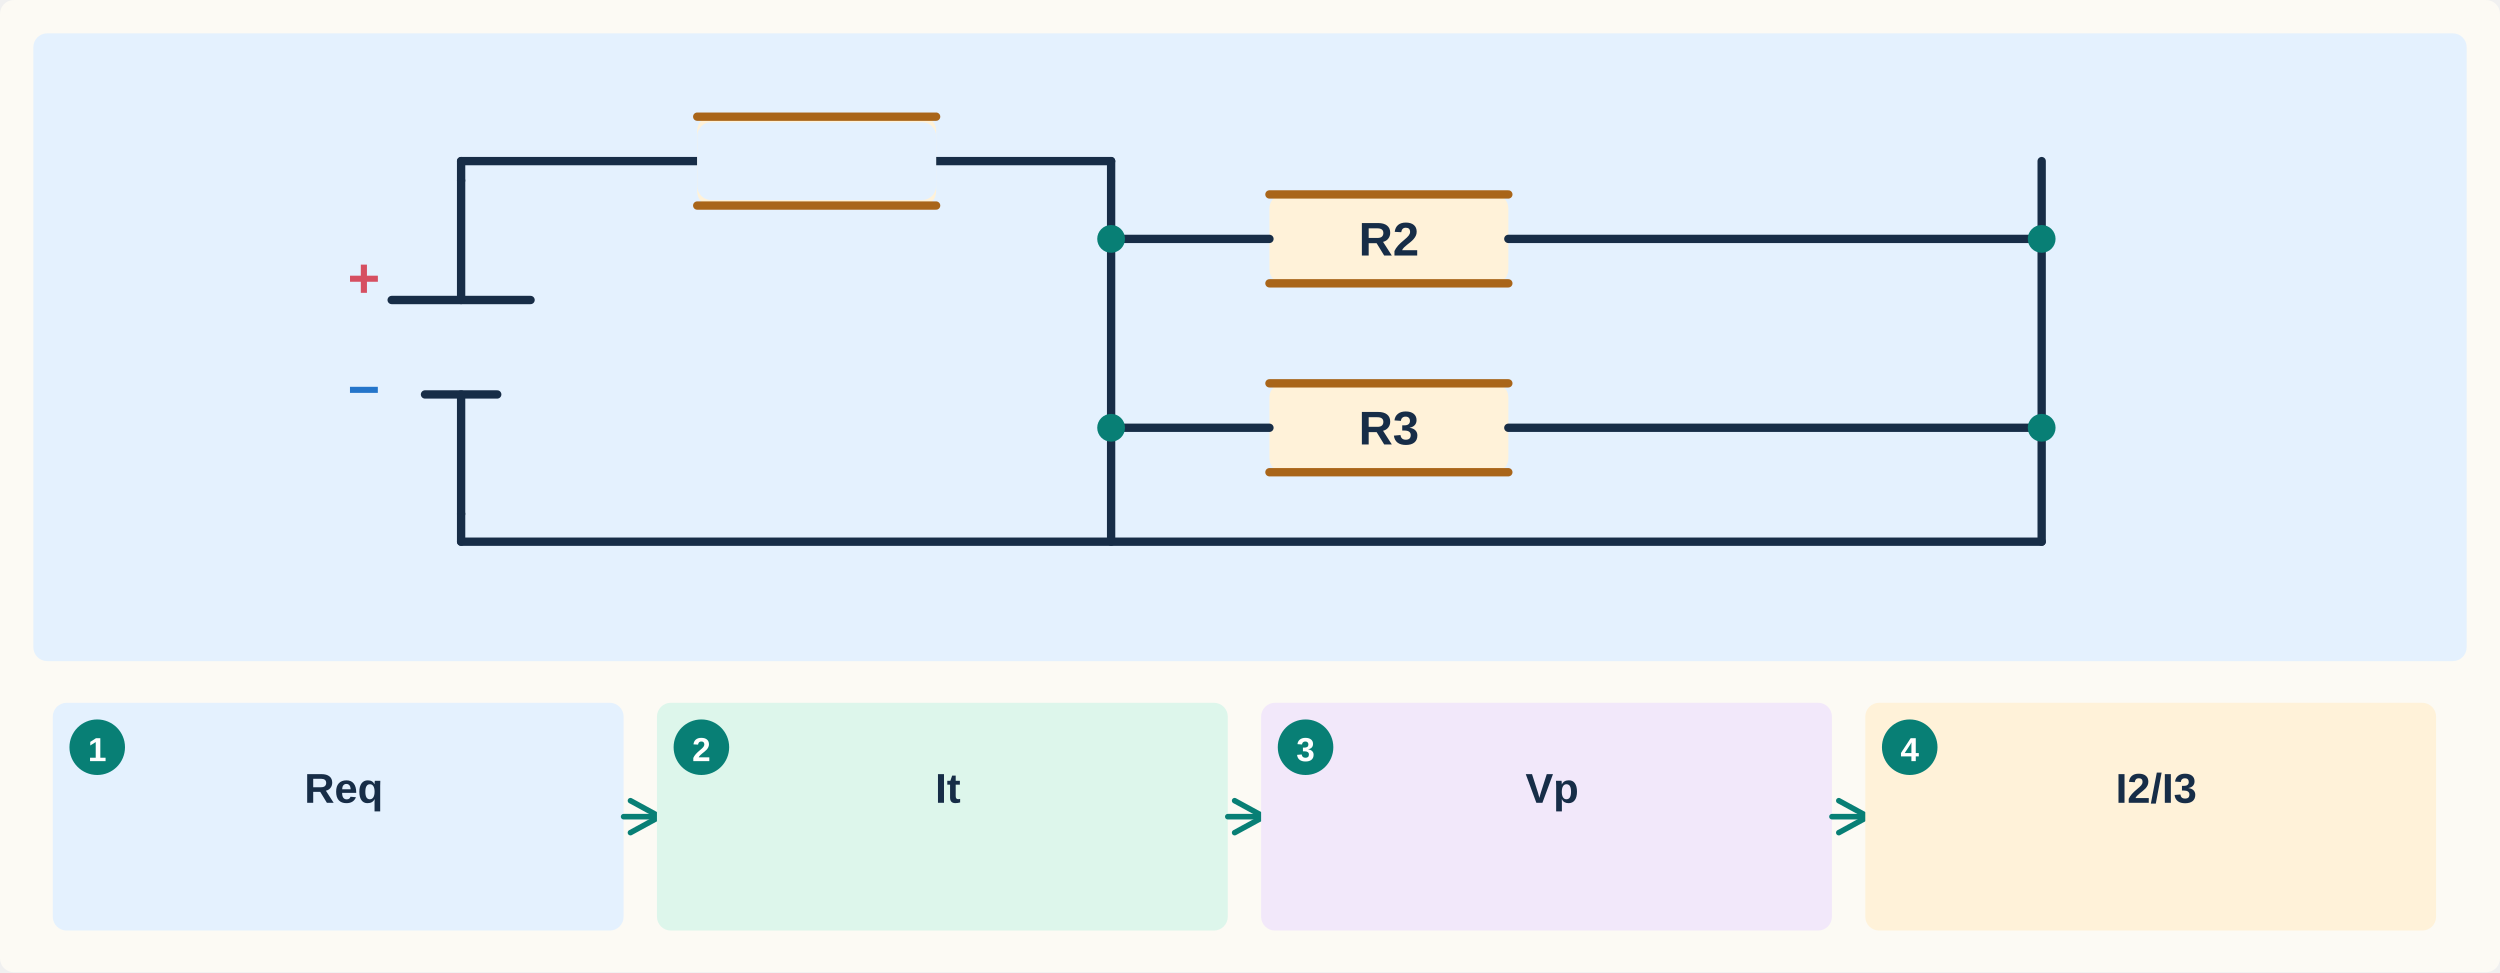
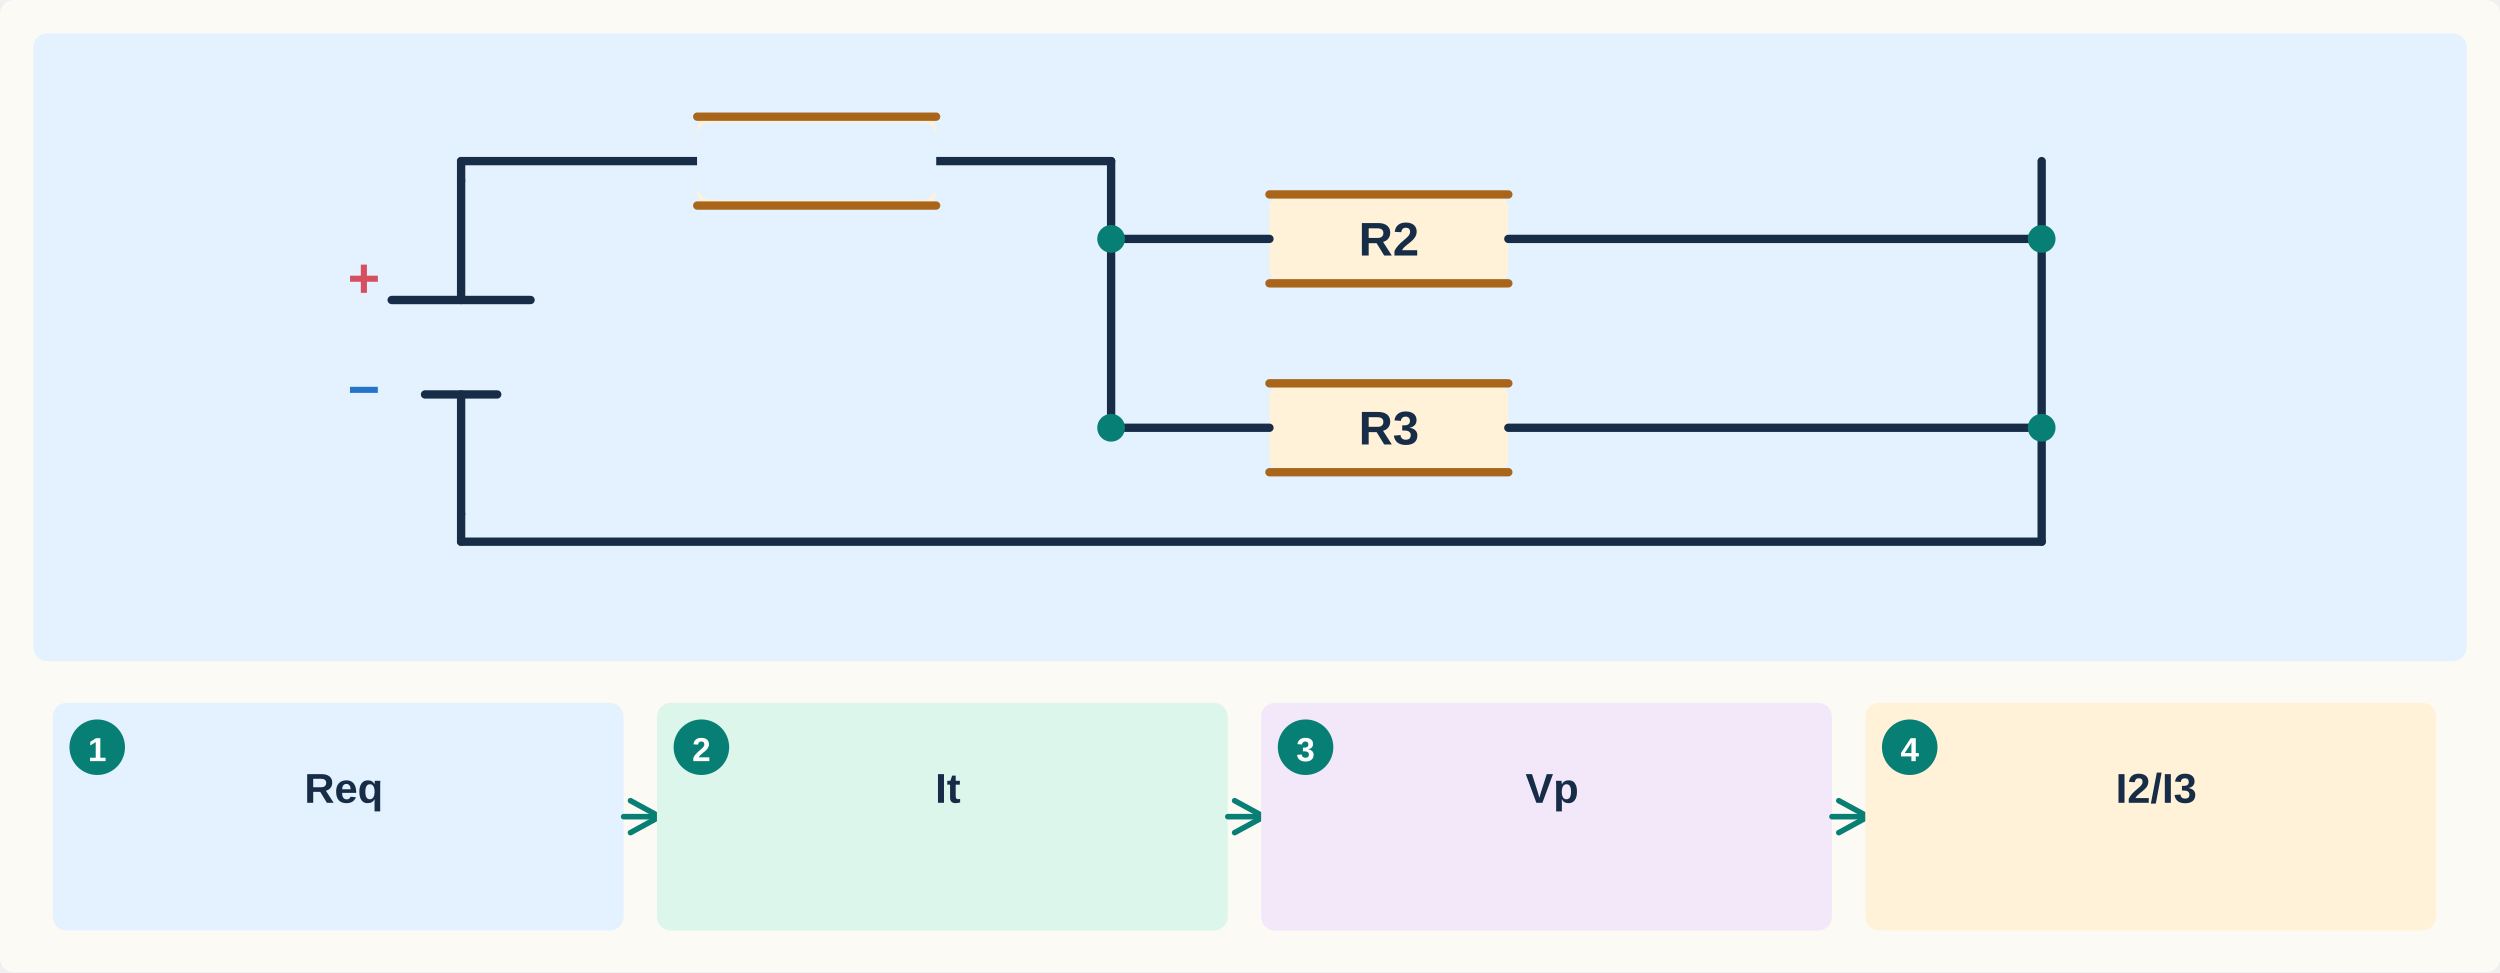
<svg xmlns="http://www.w3.org/2000/svg" viewBox="0 0 900 350" role="img">
  <rect x="0" y="0" width="900" height="350" rx="5" fill="#FCFAF4" />
  <rect x="12" y="12" width="876" height="226" rx="5" fill="#E4F1FE" />
  <line x1="166" y1="65" x2="166" y2="108" stroke="#172D47" stroke-width="3" stroke-linecap="round" />
  <line x1="166" y1="142" x2="166" y2="185" stroke="#172D47" stroke-width="3" stroke-linecap="round" />
  <line x1="141" y1="108" x2="191" y2="108" stroke="#172D47" stroke-width="3" stroke-linecap="round" />
  <line x1="153" y1="142" x2="179" y2="142" stroke="#172D47" stroke-width="3" stroke-linecap="round" />
  <text x="131" y="107" text-anchor="middle" font-family="Arial,sans-serif" font-size="20" font-weight="700" fill="#D64F61">+</text>
  <text x="131" y="147" text-anchor="middle" font-family="Arial,sans-serif" font-size="20" font-weight="700" fill="#2475CA">−</text>
  <line x1="166" y1="58" x2="166" y2="65" stroke="#172D47" stroke-width="3" stroke-linecap="round" />
  <line x1="166" y1="185" x2="166" y2="195" stroke="#172D47" stroke-width="3" stroke-linecap="round" />
  <line x1="166" y1="195" x2="735" y2="195" stroke="#172D47" stroke-width="3" stroke-linecap="round" />
  <line x1="166" y1="58" x2="400" y2="58" stroke="#172D47" stroke-width="3" stroke-linecap="round" />
-   <line x1="400" y1="58" x2="400" y2="195" stroke="#172D47" stroke-width="3" stroke-linecap="round" />
+   <line x1="400" y1="58" x2="400" y2="154" stroke="#172D47" stroke-width="3" stroke-linecap="round" />
  <line x1="735" y1="58" x2="735" y2="195" stroke="#172D47" stroke-width="3" stroke-linecap="round" />
  <rect x="251" y="42" width="86" height="32" rx="5" fill="#FFF2D9" />
  <line x1="251" y1="42" x2="337" y2="42" stroke="#A96519" stroke-width="3" stroke-linecap="round" />
  <line x1="251" y1="74" x2="337" y2="74" stroke="#A96519" stroke-width="3" stroke-linecap="round" />
  <text x="294" y="64" text-anchor="middle" font-family="Arial,sans-serif" font-size="17" font-weight="700" fill="#172D47">R1</text>
  <rect x="251" y="44" width="86" height="28" rx="5" fill="#E4F1FE" />
  <rect x="457" y="70" width="86" height="32" rx="5" fill="#FFF2D9" />
  <line x1="457" y1="70" x2="543" y2="70" stroke="#A96519" stroke-width="3" stroke-linecap="round" />
  <line x1="457" y1="102" x2="543" y2="102" stroke="#A96519" stroke-width="3" stroke-linecap="round" />
  <text x="500" y="92" text-anchor="middle" font-family="Arial,sans-serif" font-size="17" font-weight="700" fill="#172D47">R2</text>
  <line x1="400" y1="86" x2="457" y2="86" stroke="#172D47" stroke-width="3" stroke-linecap="round" />
  <line x1="543" y1="86" x2="735" y2="86" stroke="#172D47" stroke-width="3" stroke-linecap="round" />
  <circle cx="400" cy="86" r="5" fill="#087F75" />
  <circle cx="735" cy="86" r="5" fill="#087F75" />
  <rect x="457" y="138" width="86" height="32" rx="5" fill="#FFF2D9" />
  <line x1="457" y1="138" x2="543" y2="138" stroke="#A96519" stroke-width="3" stroke-linecap="round" />
  <line x1="457" y1="170" x2="543" y2="170" stroke="#A96519" stroke-width="3" stroke-linecap="round" />
  <text x="500" y="160" text-anchor="middle" font-family="Arial,sans-serif" font-size="17" font-weight="700" fill="#172D47">R3</text>
  <line x1="400" y1="154" x2="457" y2="154" stroke="#172D47" stroke-width="3" stroke-linecap="round" />
  <line x1="543" y1="154" x2="735" y2="154" stroke="#172D47" stroke-width="3" stroke-linecap="round" />
  <circle cx="400" cy="154" r="5" fill="#087F75" />
  <circle cx="735" cy="154" r="5" fill="#087F75" />
  <rect x="19" y="253" width="205.5" height="82" rx="5" fill="#E4F1FE" />
  <circle cx="35" cy="269" r="10" fill="#087F75" />
  <text x="35" y="274" text-anchor="middle" font-family="Arial,sans-serif" font-size="12" font-weight="700" fill="#FFFFFF">1</text>
  <text x="123.75" y="289" text-anchor="middle" font-family="Arial,sans-serif" font-size="15" font-weight="700" fill="#172D47">Req</text>
  <line x1="224.5" y1="294" x2="237.5" y2="294" stroke="#087F75" stroke-width="2" stroke-linecap="round" />
  <line x1="237.5" y1="294" x2="226.969" y2="299.753" stroke="#087F75" stroke-width="2" stroke-linecap="round" />
  <line x1="237.5" y1="294" x2="226.969" y2="288.247" stroke="#087F75" stroke-width="2" stroke-linecap="round" />
  <rect x="236.5" y="253" width="205.5" height="82" rx="5" fill="#DDF6EB" />
  <circle cx="252.5" cy="269" r="10" fill="#087F75" />
  <text x="252.5" y="274" text-anchor="middle" font-family="Arial,sans-serif" font-size="12" font-weight="700" fill="#FFFFFF">2</text>
  <text x="341.25" y="289" text-anchor="middle" font-family="Arial,sans-serif" font-size="15" font-weight="700" fill="#172D47">It</text>
  <line x1="442" y1="294" x2="455" y2="294" stroke="#087F75" stroke-width="2" stroke-linecap="round" />
  <line x1="455" y1="294" x2="444.469" y2="299.753" stroke="#087F75" stroke-width="2" stroke-linecap="round" />
  <line x1="455" y1="294" x2="444.469" y2="288.247" stroke="#087F75" stroke-width="2" stroke-linecap="round" />
  <rect x="454" y="253" width="205.5" height="82" rx="5" fill="#F2E8FA" />
  <circle cx="470" cy="269" r="10" fill="#087F75" />
  <text x="470" y="274" text-anchor="middle" font-family="Arial,sans-serif" font-size="12" font-weight="700" fill="#FFFFFF">3</text>
  <text x="558.75" y="289" text-anchor="middle" font-family="Arial,sans-serif" font-size="15" font-weight="700" fill="#172D47">Vp</text>
  <line x1="659.5" y1="294" x2="672.5" y2="294" stroke="#087F75" stroke-width="2" stroke-linecap="round" />
  <line x1="672.5" y1="294" x2="661.969" y2="299.753" stroke="#087F75" stroke-width="2" stroke-linecap="round" />
  <line x1="672.5" y1="294" x2="661.969" y2="288.247" stroke="#087F75" stroke-width="2" stroke-linecap="round" />
  <rect x="671.5" y="253" width="205.5" height="82" rx="5" fill="#FFF2D9" />
  <circle cx="687.5" cy="269" r="10" fill="#087F75" />
  <text x="687.5" y="274" text-anchor="middle" font-family="Arial,sans-serif" font-size="12" font-weight="700" fill="#FFFFFF">4</text>
  <text x="776.25" y="289" text-anchor="middle" font-family="Arial,sans-serif" font-size="15" font-weight="700" fill="#172D47">I2/I3</text>
</svg>
